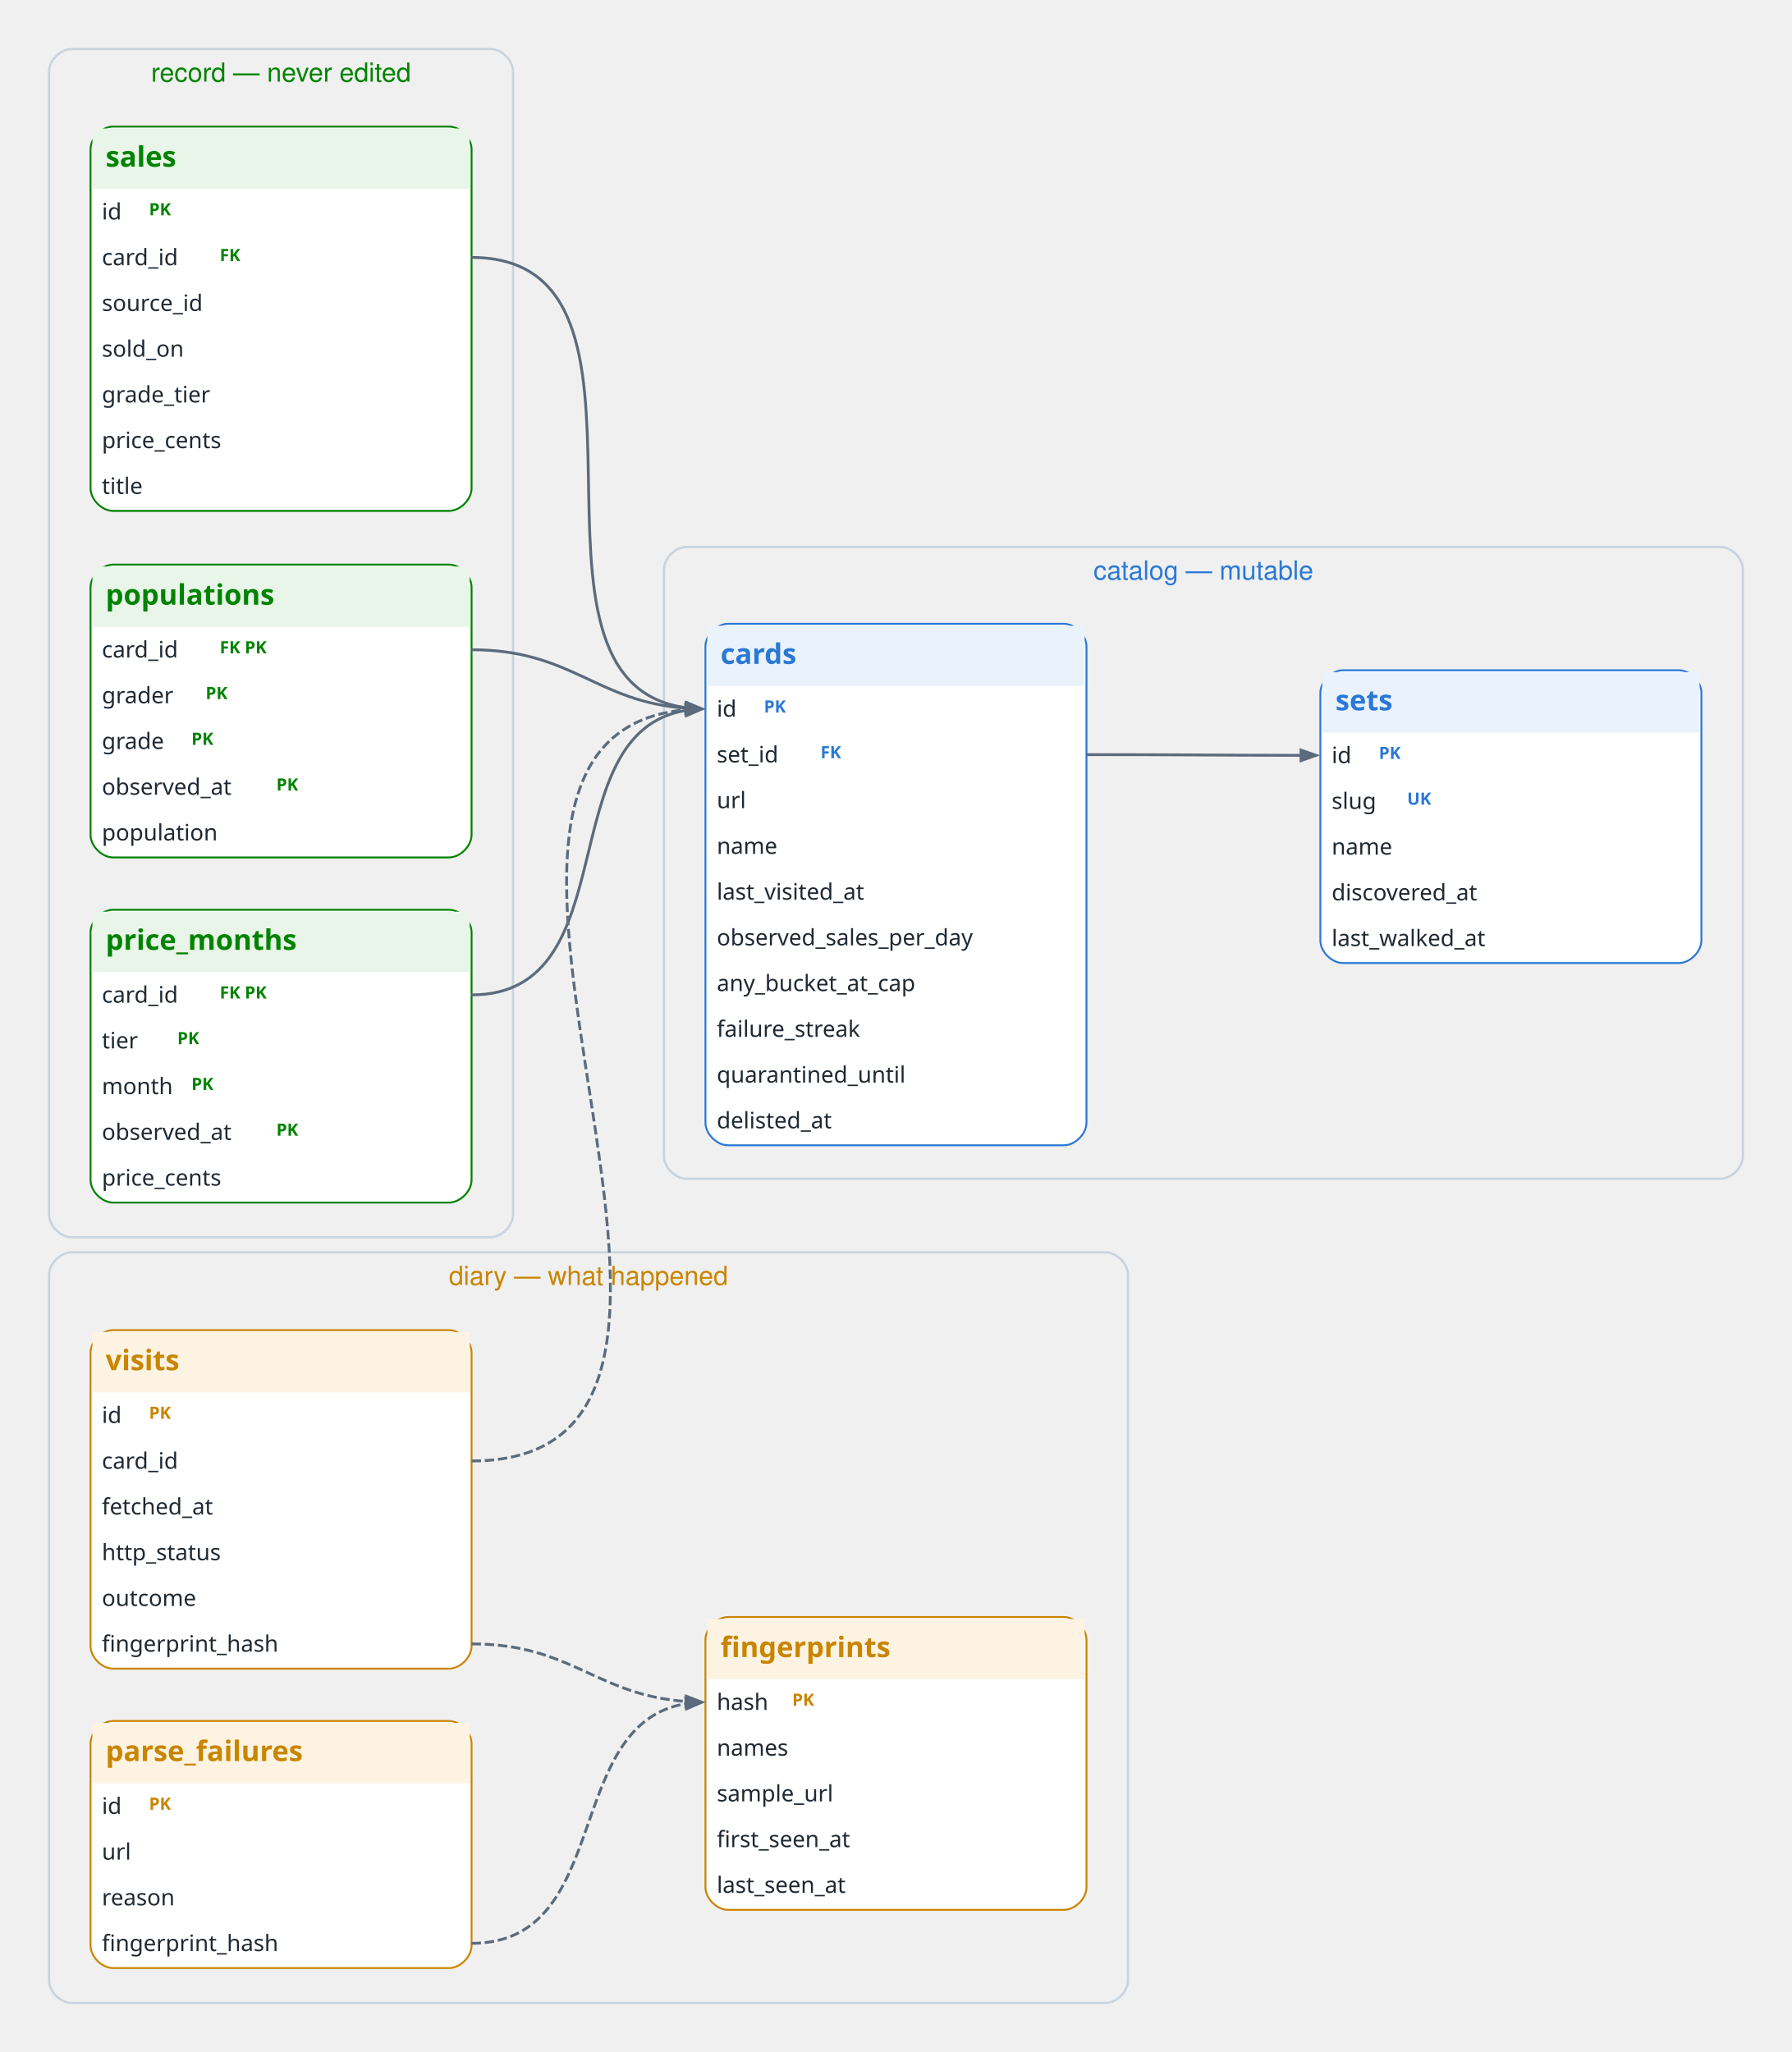
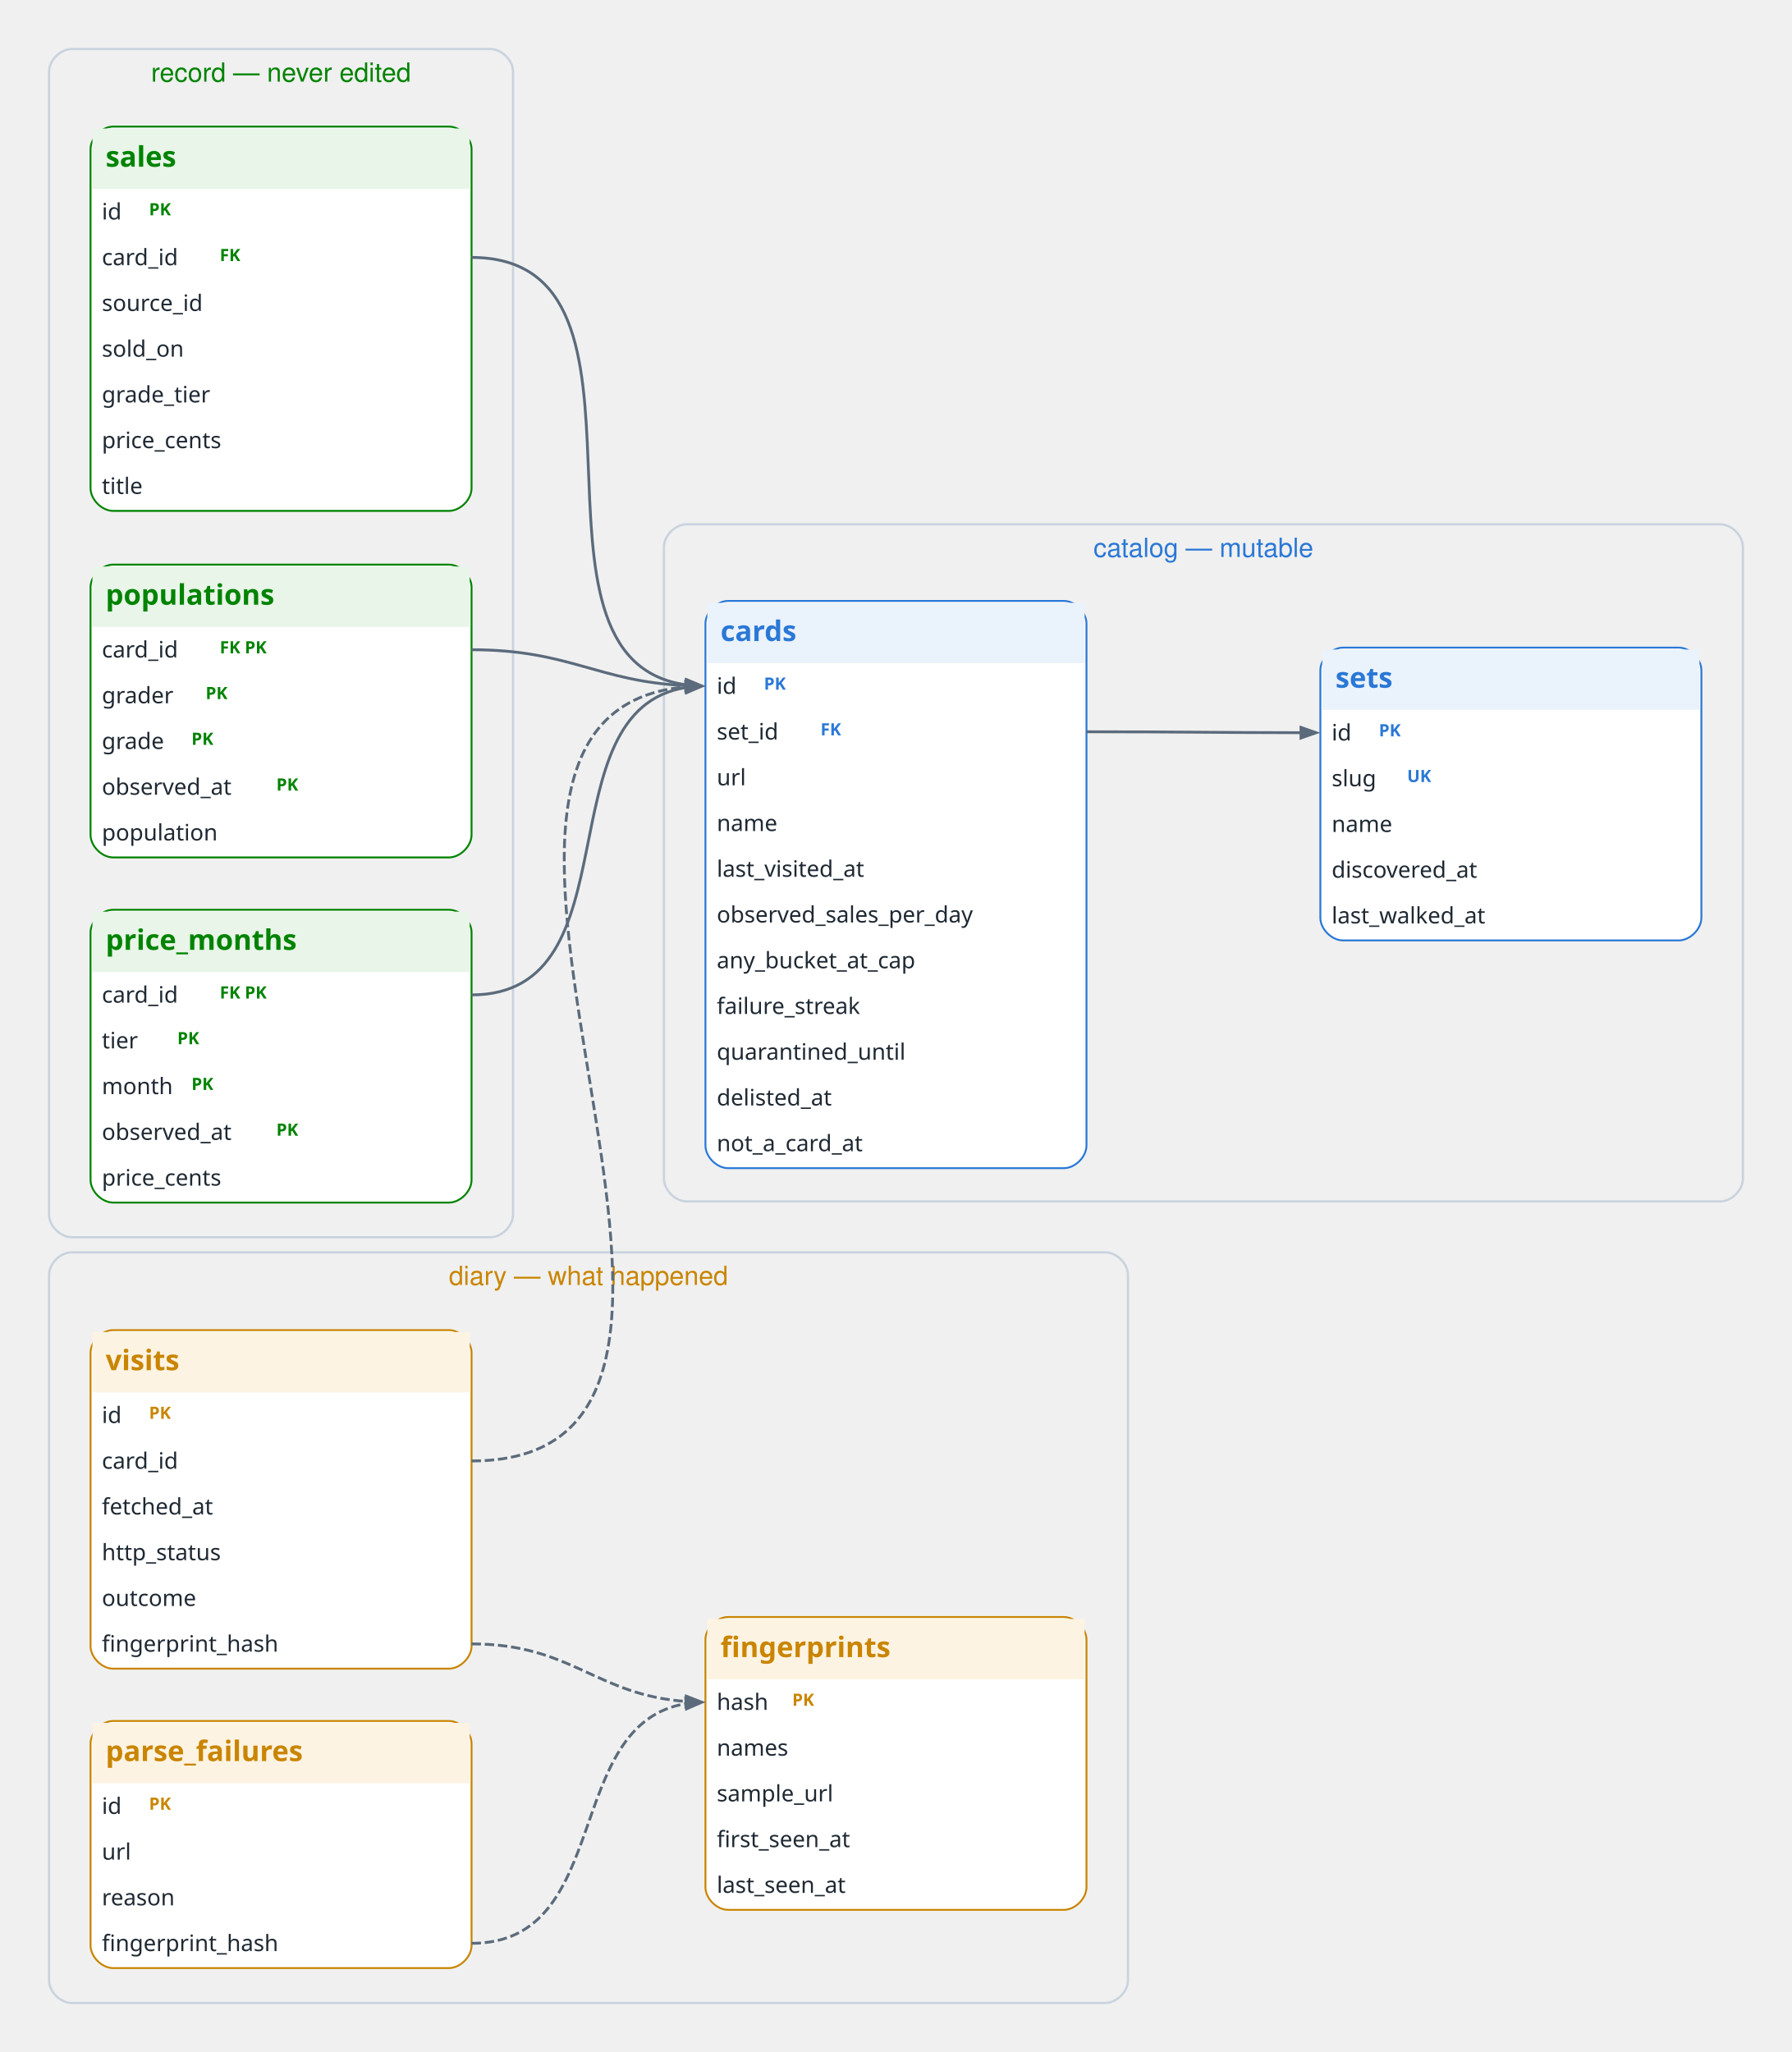
<svg xmlns="http://www.w3.org/2000/svg" width="950pt" height="1088pt" viewBox="0.00 0.00 950.00 1088.00">
  <g id="graph0" class="graph" transform="scale(1 1) rotate(0) translate(18 1070)">
    <g id="clust1" class="cluster">
      <path fill="none" stroke="#c9d3de" stroke-width="1.2" d="M20,-414C20,-414 242,-414 242,-414 248,-414 254,-420 254,-426 254,-426 254,-1032 254,-1032 254,-1038 248,-1044 242,-1044 242,-1044 20,-1044 20,-1044 14,-1044 8,-1038 8,-1032 8,-1032 8,-426 8,-426 8,-420 14,-414 20,-414" />
      <text xml:space="preserve" text-anchor="middle" x="131" y="-1026.7" font-family="Helvetica,sans-Serif" font-size="14.00" fill="#008300">record — never edited</text>
    </g>
    <g id="clust2" class="cluster">
-       <path fill="none" stroke="#c9d3de" stroke-width="1.2" d="M346,-445C346,-445 894,-445 894,-445 900,-445 906,-451 906,-457 906,-457 906,-768 906,-768 906,-774 900,-780 894,-780 894,-780 346,-780 346,-780 340,-780 334,-774 334,-768 334,-768 334,-457 334,-457 334,-451 340,-445 346,-445" />
-       <text xml:space="preserve" text-anchor="middle" x="620" y="-762.7" font-family="Helvetica,sans-Serif" font-size="14.00" fill="#2a78d6">catalog — mutable</text>
+       <path fill="none" stroke="#c9d3de" stroke-width="1.2" d="M346,-433C346,-433 894,-433 894,-433 900,-433 906,-439 906,-445 906,-445 906,-780 906,-780 906,-786 900,-792 894,-792 894,-792 346,-792 346,-792 340,-792 334,-786 334,-780 334,-780 334,-445 334,-445 334,-439 340,-433 346,-433" />
+       <text xml:space="preserve" text-anchor="middle" x="620" y="-774.7" font-family="Helvetica,sans-Serif" font-size="14.00" fill="#2a78d6">catalog — mutable</text>
    </g>
    <g id="clust3" class="cluster">
      <path fill="none" stroke="#c9d3de" stroke-width="1.2" d="M20,-8C20,-8 568,-8 568,-8 574,-8 580,-14 580,-20 580,-20 580,-394 580,-394 580,-400 574,-406 568,-406 568,-406 20,-406 20,-406 14,-406 8,-400 8,-394 8,-394 8,-20 8,-20 8,-14 14,-8 20,-8" />
      <text xml:space="preserve" text-anchor="middle" x="294" y="-388.7" font-family="Helvetica,sans-Serif" font-size="14.00" fill="#c98500">diary — what happened</text>
    </g>
    <g id="node1" class="node">
      <path fill="#ffffff" stroke="none" d="M42,-432.38C42,-432.38 220,-432.38 220,-432.38 226,-432.38 232,-438.38 232,-444.38 232,-444.38 232,-575.62 232,-575.62 232,-581.62 226,-587.62 220,-587.62 220,-587.62 42,-587.62 42,-587.62 36,-587.62 30,-581.62 30,-575.62 30,-575.62 30,-444.38 30,-444.38 30,-438.38 36,-432.38 42,-432.38" />
      <path fill="none" stroke="#008300" d="M42,-432.38C42,-432.38 220,-432.38 220,-432.38 226,-432.38 232,-438.38 232,-444.38 232,-444.38 232,-575.62 232,-575.62 232,-581.62 226,-587.62 220,-587.62 220,-587.62 42,-587.62 42,-587.62 36,-587.62 30,-581.62 30,-575.62 30,-575.62 30,-444.38 30,-444.38 30,-438.38 36,-432.38 42,-432.38" />
      <polygon fill="#e8f5e8" stroke="none" points="31,-554.62 31,-586.62 231,-586.62 231,-554.62 31,-554.62" />
      <text xml:space="preserve" text-anchor="start" x="38" y="-566.38" font-family="Menlo" font-weight="bold" font-size="15.00" fill="#008300">price_months</text>
      <text xml:space="preserve" text-anchor="start" x="36" y="-538.38" font-family="Menlo" font-size="12.00" fill="#1f2933">card_id</text>
      <text xml:space="preserve" text-anchor="start" x="98.5" y="-540.58" font-family="Menlo" font-weight="bold" font-size="9.00" fill="#008300">FK PK</text>
      <text xml:space="preserve" text-anchor="start" x="36" y="-514.12" font-family="Menlo" font-size="12.00" fill="#1f2933">tier</text>
      <text xml:space="preserve" text-anchor="start" x="76" y="-516.33" font-family="Menlo" font-weight="bold" font-size="9.00" fill="#008300">PK</text>
      <text xml:space="preserve" text-anchor="start" x="36" y="-489.88" font-family="Menlo" font-size="12.00" fill="#1f2933">month</text>
      <text xml:space="preserve" text-anchor="start" x="83.5" y="-492.07" font-family="Menlo" font-weight="bold" font-size="9.00" fill="#008300">PK</text>
      <text xml:space="preserve" text-anchor="start" x="36" y="-465.62" font-family="Menlo" font-size="12.00" fill="#1f2933">observed_at</text>
      <text xml:space="preserve" text-anchor="start" x="128.5" y="-467.82" font-family="Menlo" font-weight="bold" font-size="9.00" fill="#008300">PK</text>
      <text xml:space="preserve" text-anchor="start" x="36" y="-441.38" font-family="Menlo" font-size="12.00" fill="#1f2933">price_cents</text>
    </g>
    <g id="node5" class="node">
-       <path fill="#ffffff" stroke="none" d="M368,-462.75C368,-462.75 546,-462.75 546,-462.75 552,-462.75 558,-468.75 558,-474.75 558,-474.75 558,-727.25 558,-727.25 558,-733.25 552,-739.25 546,-739.25 546,-739.25 368,-739.25 368,-739.25 362,-739.25 356,-733.25 356,-727.25 356,-727.25 356,-474.75 356,-474.75 356,-468.75 362,-462.75 368,-462.75" />
-       <path fill="none" stroke="#2a78d6" d="M368,-462.75C368,-462.75 546,-462.75 546,-462.75 552,-462.75 558,-468.75 558,-474.75 558,-474.75 558,-727.25 558,-727.25 558,-733.25 552,-739.25 546,-739.25 546,-739.25 368,-739.25 368,-739.25 362,-739.25 356,-733.25 356,-727.25 356,-727.25 356,-474.75 356,-474.75 356,-468.75 362,-462.75 368,-462.75" />
-       <polygon fill="#eaf2fc" stroke="none" points="357,-706.25 357,-738.25 557,-738.25 557,-706.25 357,-706.25" />
-       <text xml:space="preserve" text-anchor="start" x="364" y="-718" font-family="Menlo" font-weight="bold" font-size="15.00" fill="#2a78d6">cards</text>
-       <text xml:space="preserve" text-anchor="start" x="362" y="-690" font-family="Menlo" font-size="12.00" fill="#1f2933">id</text>
-       <text xml:space="preserve" text-anchor="start" x="387" y="-692.2" font-family="Menlo" font-weight="bold" font-size="9.00" fill="#2a78d6">PK</text>
-       <text xml:space="preserve" text-anchor="start" x="362" y="-665.75" font-family="Menlo" font-size="12.00" fill="#1f2933">set_id</text>
-       <text xml:space="preserve" text-anchor="start" x="417" y="-667.95" font-family="Menlo" font-weight="bold" font-size="9.00" fill="#2a78d6">FK</text>
-       <text xml:space="preserve" text-anchor="start" x="362" y="-641.5" font-family="Menlo" font-size="12.00" fill="#1f2933">url</text>
-       <text xml:space="preserve" text-anchor="start" x="362" y="-617.25" font-family="Menlo" font-size="12.00" fill="#1f2933">name</text>
-       <text xml:space="preserve" text-anchor="start" x="362" y="-593" font-family="Menlo" font-size="12.00" fill="#1f2933">last_visited_at</text>
-       <text xml:space="preserve" text-anchor="start" x="362" y="-568.75" font-family="Menlo" font-size="12.00" fill="#1f2933">observed_sales_per_day</text>
-       <text xml:space="preserve" text-anchor="start" x="362" y="-544.5" font-family="Menlo" font-size="12.00" fill="#1f2933">any_bucket_at_cap</text>
-       <text xml:space="preserve" text-anchor="start" x="362" y="-520.25" font-family="Menlo" font-size="12.00" fill="#1f2933">failure_streak</text>
-       <text xml:space="preserve" text-anchor="start" x="362" y="-496" font-family="Menlo" font-size="12.00" fill="#1f2933">quarantined_until</text>
-       <text xml:space="preserve" text-anchor="start" x="362" y="-471.75" font-family="Menlo" font-size="12.00" fill="#1f2933">delisted_at</text>
+       <path fill="#ffffff" stroke="none" d="M368,-450.62C368,-450.62 546,-450.62 546,-450.62 552,-450.62 558,-456.62 558,-462.62 558,-462.62 558,-739.38 558,-739.38 558,-745.38 552,-751.38 546,-751.38 546,-751.38 368,-751.38 368,-751.38 362,-751.38 356,-745.38 356,-739.38 356,-739.38 356,-462.62 356,-462.62 356,-456.62 362,-450.62 368,-450.62" />
+       <path fill="none" stroke="#2a78d6" d="M368,-450.62C368,-450.62 546,-450.62 546,-450.62 552,-450.62 558,-456.62 558,-462.62 558,-462.62 558,-739.38 558,-739.38 558,-745.38 552,-751.38 546,-751.38 546,-751.38 368,-751.38 368,-751.38 362,-751.38 356,-745.38 356,-739.38 356,-739.38 356,-462.62 356,-462.62 356,-456.62 362,-450.62 368,-450.62" />
+       <polygon fill="#eaf2fc" stroke="none" points="357,-718.38 357,-750.38 557,-750.38 557,-718.38 357,-718.38" />
+       <text xml:space="preserve" text-anchor="start" x="364" y="-730.12" font-family="Menlo" font-weight="bold" font-size="15.00" fill="#2a78d6">cards</text>
+       <text xml:space="preserve" text-anchor="start" x="362" y="-702.12" font-family="Menlo" font-size="12.00" fill="#1f2933">id</text>
+       <text xml:space="preserve" text-anchor="start" x="387" y="-704.33" font-family="Menlo" font-weight="bold" font-size="9.00" fill="#2a78d6">PK</text>
+       <text xml:space="preserve" text-anchor="start" x="362" y="-677.88" font-family="Menlo" font-size="12.00" fill="#1f2933">set_id</text>
+       <text xml:space="preserve" text-anchor="start" x="417" y="-680.08" font-family="Menlo" font-weight="bold" font-size="9.00" fill="#2a78d6">FK</text>
+       <text xml:space="preserve" text-anchor="start" x="362" y="-653.62" font-family="Menlo" font-size="12.00" fill="#1f2933">url</text>
+       <text xml:space="preserve" text-anchor="start" x="362" y="-629.38" font-family="Menlo" font-size="12.00" fill="#1f2933">name</text>
+       <text xml:space="preserve" text-anchor="start" x="362" y="-605.12" font-family="Menlo" font-size="12.00" fill="#1f2933">last_visited_at</text>
+       <text xml:space="preserve" text-anchor="start" x="362" y="-580.88" font-family="Menlo" font-size="12.00" fill="#1f2933">observed_sales_per_day</text>
+       <text xml:space="preserve" text-anchor="start" x="362" y="-556.62" font-family="Menlo" font-size="12.00" fill="#1f2933">any_bucket_at_cap</text>
+       <text xml:space="preserve" text-anchor="start" x="362" y="-532.38" font-family="Menlo" font-size="12.00" fill="#1f2933">failure_streak</text>
+       <text xml:space="preserve" text-anchor="start" x="362" y="-508.12" font-family="Menlo" font-size="12.00" fill="#1f2933">quarantined_until</text>
+       <text xml:space="preserve" text-anchor="start" x="362" y="-483.88" font-family="Menlo" font-size="12.00" fill="#1f2933">delisted_at</text>
+       <text xml:space="preserve" text-anchor="start" x="362" y="-459.62" font-family="Menlo" font-size="12.00" fill="#1f2933">not_a_card_at</text>
    </g>
    <g id="edge2" class="edge">
-       <path fill="none" stroke="#5b6b7c" stroke-width="1.5" d="M232,-542.5C315.48,-542.5 272.83,-681.94 345.96,-693.38" />
-       <polygon fill="#5b6b7c" stroke="#5b6b7c" stroke-width="1.5" points="345.55,-696.16 353.74,-693.96 345.96,-690.57 345.55,-696.16" />
+       <path fill="none" stroke="#5b6b7c" stroke-width="1.5" d="M232,-542.5C319.72,-542.5 269.06,-693.71 345.97,-705.52" />
+       <polygon fill="#5b6b7c" stroke="#5b6b7c" stroke-width="1.5" points="345.55,-708.3 353.74,-706.09 345.96,-702.71 345.55,-708.3" />
    </g>
    <g id="node2" class="node">
      <path fill="#ffffff" stroke="none" d="M42,-615.38C42,-615.38 220,-615.38 220,-615.38 226,-615.38 232,-621.38 232,-627.38 232,-627.38 232,-758.62 232,-758.62 232,-764.62 226,-770.62 220,-770.62 220,-770.62 42,-770.62 42,-770.62 36,-770.62 30,-764.62 30,-758.62 30,-758.62 30,-627.38 30,-627.38 30,-621.38 36,-615.38 42,-615.38" />
      <path fill="none" stroke="#008300" d="M42,-615.38C42,-615.38 220,-615.38 220,-615.38 226,-615.38 232,-621.38 232,-627.38 232,-627.38 232,-758.62 232,-758.62 232,-764.62 226,-770.62 220,-770.62 220,-770.62 42,-770.62 42,-770.62 36,-770.62 30,-764.62 30,-758.62 30,-758.62 30,-627.38 30,-627.38 30,-621.38 36,-615.38 42,-615.38" />
      <polygon fill="#e8f5e8" stroke="none" points="31,-737.62 31,-769.62 231,-769.62 231,-737.62 31,-737.62" />
      <text xml:space="preserve" text-anchor="start" x="38" y="-749.38" font-family="Menlo" font-weight="bold" font-size="15.00" fill="#008300">populations</text>
      <text xml:space="preserve" text-anchor="start" x="36" y="-721.38" font-family="Menlo" font-size="12.00" fill="#1f2933">card_id</text>
      <text xml:space="preserve" text-anchor="start" x="98.5" y="-723.58" font-family="Menlo" font-weight="bold" font-size="9.00" fill="#008300">FK PK</text>
      <text xml:space="preserve" text-anchor="start" x="36" y="-697.12" font-family="Menlo" font-size="12.00" fill="#1f2933">grader</text>
      <text xml:space="preserve" text-anchor="start" x="91" y="-699.33" font-family="Menlo" font-weight="bold" font-size="9.00" fill="#008300">PK</text>
      <text xml:space="preserve" text-anchor="start" x="36" y="-672.88" font-family="Menlo" font-size="12.00" fill="#1f2933">grade</text>
      <text xml:space="preserve" text-anchor="start" x="83.5" y="-675.08" font-family="Menlo" font-weight="bold" font-size="9.00" fill="#008300">PK</text>
      <text xml:space="preserve" text-anchor="start" x="36" y="-648.62" font-family="Menlo" font-size="12.00" fill="#1f2933">observed_at</text>
      <text xml:space="preserve" text-anchor="start" x="128.5" y="-650.83" font-family="Menlo" font-weight="bold" font-size="9.00" fill="#008300">PK</text>
      <text xml:space="preserve" text-anchor="start" x="36" y="-624.38" font-family="Menlo" font-size="12.00" fill="#1f2933">population</text>
    </g>
    <g id="edge3" class="edge">
-       <path fill="none" stroke="#5b6b7c" stroke-width="1.5" d="M232,-725.5C285.29,-725.5 297.68,-697.92 345.86,-694.48" />
-       <polygon fill="#5b6b7c" stroke="#5b6b7c" stroke-width="1.5" points="345.83,-697.28 353.73,-694.2 345.64,-691.68 345.83,-697.28" />
+       <path fill="none" stroke="#5b6b7c" stroke-width="1.5" d="M232,-725.5C284.18,-725.5 298.44,-708.65 345.73,-706.48" />
+       <polygon fill="#5b6b7c" stroke="#5b6b7c" stroke-width="1.5" points="345.79,-709.28 353.73,-706.3 345.67,-703.68 345.79,-709.28" />
    </g>
    <g id="node3" class="node">
      <path fill="#ffffff" stroke="none" d="M42,-799.12C42,-799.12 220,-799.12 220,-799.12 226,-799.12 232,-805.12 232,-811.12 232,-811.12 232,-990.88 232,-990.88 232,-996.88 226,-1002.88 220,-1002.88 220,-1002.88 42,-1002.88 42,-1002.88 36,-1002.88 30,-996.88 30,-990.88 30,-990.88 30,-811.12 30,-811.12 30,-805.12 36,-799.12 42,-799.12" />
      <path fill="none" stroke="#008300" d="M42,-799.12C42,-799.12 220,-799.12 220,-799.12 226,-799.12 232,-805.12 232,-811.12 232,-811.12 232,-990.88 232,-990.88 232,-996.88 226,-1002.88 220,-1002.88 220,-1002.88 42,-1002.88 42,-1002.88 36,-1002.88 30,-996.88 30,-990.88 30,-990.88 30,-811.12 30,-811.12 30,-805.12 36,-799.12 42,-799.12" />
      <polygon fill="#e8f5e8" stroke="none" points="31,-969.88 31,-1001.88 231,-1001.88 231,-969.88 31,-969.88" />
      <text xml:space="preserve" text-anchor="start" x="38" y="-981.62" font-family="Menlo" font-weight="bold" font-size="15.00" fill="#008300">sales</text>
      <text xml:space="preserve" text-anchor="start" x="36" y="-953.62" font-family="Menlo" font-size="12.00" fill="#1f2933">id</text>
      <text xml:space="preserve" text-anchor="start" x="61" y="-955.83" font-family="Menlo" font-weight="bold" font-size="9.00" fill="#008300">PK</text>
      <text xml:space="preserve" text-anchor="start" x="36" y="-929.38" font-family="Menlo" font-size="12.00" fill="#1f2933">card_id</text>
      <text xml:space="preserve" text-anchor="start" x="98.5" y="-931.58" font-family="Menlo" font-weight="bold" font-size="9.00" fill="#008300">FK</text>
      <text xml:space="preserve" text-anchor="start" x="36" y="-905.12" font-family="Menlo" font-size="12.00" fill="#1f2933">source_id</text>
      <text xml:space="preserve" text-anchor="start" x="36" y="-880.88" font-family="Menlo" font-size="12.00" fill="#1f2933">sold_on</text>
      <text xml:space="preserve" text-anchor="start" x="36" y="-856.62" font-family="Menlo" font-size="12.00" fill="#1f2933">grade_tier</text>
      <text xml:space="preserve" text-anchor="start" x="36" y="-832.38" font-family="Menlo" font-size="12.00" fill="#1f2933">price_cents</text>
      <text xml:space="preserve" text-anchor="start" x="36" y="-808.12" font-family="Menlo" font-size="12.00" fill="#1f2933">title</text>
    </g>
    <g id="edge4" class="edge">
-       <path fill="none" stroke="#5b6b7c" stroke-width="1.5" d="M232,-933.5C348.19,-933.5 242.97,-708.4 345.75,-694.77" />
-       <polygon fill="#5b6b7c" stroke="#5b6b7c" stroke-width="1.5" points="345.93,-697.56 353.73,-694.27 345.57,-691.98 345.93,-697.56" />
+       <path fill="none" stroke="#5b6b7c" stroke-width="1.5" d="M232,-933.5C343.46,-933.5 247.36,-720.23 345.85,-706.9" />
+       <polygon fill="#5b6b7c" stroke="#5b6b7c" stroke-width="1.5" points="345.93,-709.7 353.73,-706.4 345.57,-704.11 345.93,-709.7" />
    </g>
    <g id="node4" class="node">
-       <path fill="#ffffff" stroke="none" d="M694,-559.38C694,-559.38 872,-559.38 872,-559.38 878,-559.38 884,-565.38 884,-571.38 884,-571.38 884,-702.62 884,-702.62 884,-708.62 878,-714.62 872,-714.62 872,-714.62 694,-714.62 694,-714.62 688,-714.62 682,-708.62 682,-702.62 682,-702.62 682,-571.38 682,-571.38 682,-565.38 688,-559.38 694,-559.38" />
-       <path fill="none" stroke="#2a78d6" d="M694,-559.38C694,-559.38 872,-559.38 872,-559.38 878,-559.38 884,-565.38 884,-571.38 884,-571.38 884,-702.62 884,-702.62 884,-708.62 878,-714.62 872,-714.62 872,-714.62 694,-714.62 694,-714.62 688,-714.62 682,-708.62 682,-702.62 682,-702.62 682,-571.38 682,-571.38 682,-565.38 688,-559.38 694,-559.38" />
-       <polygon fill="#eaf2fc" stroke="none" points="683,-681.62 683,-713.62 883,-713.62 883,-681.62 683,-681.62" />
-       <text xml:space="preserve" text-anchor="start" x="690" y="-693.38" font-family="Menlo" font-weight="bold" font-size="15.00" fill="#2a78d6">sets</text>
-       <text xml:space="preserve" text-anchor="start" x="688" y="-665.38" font-family="Menlo" font-size="12.00" fill="#1f2933">id</text>
-       <text xml:space="preserve" text-anchor="start" x="713" y="-667.58" font-family="Menlo" font-weight="bold" font-size="9.00" fill="#2a78d6">PK</text>
-       <text xml:space="preserve" text-anchor="start" x="688" y="-641.12" font-family="Menlo" font-size="12.00" fill="#1f2933">slug</text>
-       <text xml:space="preserve" text-anchor="start" x="728" y="-643.33" font-family="Menlo" font-weight="bold" font-size="9.00" fill="#2a78d6">UK</text>
-       <text xml:space="preserve" text-anchor="start" x="688" y="-616.88" font-family="Menlo" font-size="12.00" fill="#1f2933">name</text>
-       <text xml:space="preserve" text-anchor="start" x="688" y="-592.62" font-family="Menlo" font-size="12.00" fill="#1f2933">discovered_at</text>
-       <text xml:space="preserve" text-anchor="start" x="688" y="-568.38" font-family="Menlo" font-size="12.00" fill="#1f2933">last_walked_at</text>
+       <path fill="#ffffff" stroke="none" d="M694,-571.38C694,-571.38 872,-571.38 872,-571.38 878,-571.38 884,-577.38 884,-583.38 884,-583.38 884,-714.62 884,-714.62 884,-720.62 878,-726.62 872,-726.62 872,-726.62 694,-726.62 694,-726.62 688,-726.62 682,-720.62 682,-714.62 682,-714.62 682,-583.38 682,-583.38 682,-577.38 688,-571.38 694,-571.38" />
+       <path fill="none" stroke="#2a78d6" d="M694,-571.38C694,-571.38 872,-571.38 872,-571.38 878,-571.38 884,-577.38 884,-583.38 884,-583.38 884,-714.62 884,-714.62 884,-720.62 878,-726.62 872,-726.62 872,-726.62 694,-726.62 694,-726.62 688,-726.62 682,-720.62 682,-714.62 682,-714.62 682,-583.38 682,-583.38 682,-577.38 688,-571.38 694,-571.38" />
+       <polygon fill="#eaf2fc" stroke="none" points="683,-693.62 683,-725.62 883,-725.62 883,-693.62 683,-693.62" />
+       <text xml:space="preserve" text-anchor="start" x="690" y="-705.38" font-family="Menlo" font-weight="bold" font-size="15.00" fill="#2a78d6">sets</text>
+       <text xml:space="preserve" text-anchor="start" x="688" y="-677.38" font-family="Menlo" font-size="12.00" fill="#1f2933">id</text>
+       <text xml:space="preserve" text-anchor="start" x="713" y="-679.58" font-family="Menlo" font-weight="bold" font-size="9.00" fill="#2a78d6">PK</text>
+       <text xml:space="preserve" text-anchor="start" x="688" y="-653.12" font-family="Menlo" font-size="12.00" fill="#1f2933">slug</text>
+       <text xml:space="preserve" text-anchor="start" x="728" y="-655.33" font-family="Menlo" font-weight="bold" font-size="9.00" fill="#2a78d6">UK</text>
+       <text xml:space="preserve" text-anchor="start" x="688" y="-628.88" font-family="Menlo" font-size="12.00" fill="#1f2933">name</text>
+       <text xml:space="preserve" text-anchor="start" x="688" y="-604.62" font-family="Menlo" font-size="12.00" fill="#1f2933">discovered_at</text>
+       <text xml:space="preserve" text-anchor="start" x="688" y="-580.38" font-family="Menlo" font-size="12.00" fill="#1f2933">last_walked_at</text>
    </g>
    <g id="edge1" class="edge">
-       <path fill="none" stroke="#5b6b7c" stroke-width="1.5" d="M558,-669.88C609.56,-669.88 624.94,-669.55 671.84,-669.5" />
-       <polygon fill="#5b6b7c" stroke="#5b6b7c" stroke-width="1.5" points="671.73,-672.3 679.73,-669.5 671.73,-666.7 671.73,-672.3" />
+       <path fill="none" stroke="#5b6b7c" stroke-width="1.5" d="M558,-682C609.56,-682 624.94,-681.56 671.84,-681.51" />
+       <polygon fill="#5b6b7c" stroke="#5b6b7c" stroke-width="1.5" points="671.73,-684.31 679.73,-681.5 671.73,-678.71 671.73,-684.31" />
    </g>
    <g id="node6" class="node">
      <path fill="#ffffff" stroke="none" d="M42,-185.25C42,-185.25 220,-185.25 220,-185.25 226,-185.25 232,-191.25 232,-197.25 232,-197.25 232,-352.75 232,-352.75 232,-358.75 226,-364.75 220,-364.75 220,-364.75 42,-364.75 42,-364.75 36,-364.75 30,-358.75 30,-352.75 30,-352.75 30,-197.25 30,-197.25 30,-191.25 36,-185.25 42,-185.25" />
      <path fill="none" stroke="#c98500" d="M42,-185.25C42,-185.25 220,-185.25 220,-185.25 226,-185.25 232,-191.25 232,-197.25 232,-197.25 232,-352.75 232,-352.75 232,-358.75 226,-364.75 220,-364.75 220,-364.75 42,-364.75 42,-364.75 36,-364.75 30,-358.75 30,-352.75 30,-352.75 30,-197.25 30,-197.25 30,-191.25 36,-185.25 42,-185.25" />
      <polygon fill="#fdf3e2" stroke="none" points="31,-331.75 31,-363.75 231,-363.75 231,-331.75 31,-331.75" />
      <text xml:space="preserve" text-anchor="start" x="38" y="-343.5" font-family="Menlo" font-weight="bold" font-size="15.00" fill="#c98500">visits</text>
      <text xml:space="preserve" text-anchor="start" x="36" y="-315.5" font-family="Menlo" font-size="12.00" fill="#1f2933">id</text>
      <text xml:space="preserve" text-anchor="start" x="61" y="-317.7" font-family="Menlo" font-weight="bold" font-size="9.00" fill="#c98500">PK</text>
      <text xml:space="preserve" text-anchor="start" x="36" y="-291.25" font-family="Menlo" font-size="12.00" fill="#1f2933">card_id</text>
      <text xml:space="preserve" text-anchor="start" x="36" y="-267" font-family="Menlo" font-size="12.00" fill="#1f2933">fetched_at</text>
      <text xml:space="preserve" text-anchor="start" x="36" y="-242.75" font-family="Menlo" font-size="12.00" fill="#1f2933">http_status</text>
      <text xml:space="preserve" text-anchor="start" x="36" y="-218.5" font-family="Menlo" font-size="12.00" fill="#1f2933">outcome</text>
      <text xml:space="preserve" text-anchor="start" x="36" y="-194.25" font-family="Menlo" font-size="12.00" fill="#1f2933">fingerprint_hash</text>
    </g>
    <g id="edge5" class="edge">
-       <path fill="none" stroke="#5b6b7c" stroke-width="1.5" stroke-dasharray="5,2" d="M232,-295.38C414.15,-295.38 179.43,-679.46 346.11,-693.72" />
-       <polygon fill="#5b6b7c" stroke="#5b6b7c" stroke-width="1.5" points="345.62,-696.5 353.73,-694.03 345.85,-690.91 345.62,-696.5" />
+       <path fill="none" stroke="#5b6b7c" stroke-width="1.5" stroke-dasharray="5,2" d="M232,-295.38C419.21,-295.38 174.66,-691.14 345.84,-705.83" />
+       <polygon fill="#5b6b7c" stroke="#5b6b7c" stroke-width="1.5" points="345.62,-708.62 353.73,-706.16 345.85,-703.03 345.62,-708.62" />
    </g>
    <g id="node7" class="node">
      <path fill="#ffffff" stroke="none" d="M368,-57.38C368,-57.38 546,-57.38 546,-57.38 552,-57.38 558,-63.38 558,-69.38 558,-69.38 558,-200.62 558,-200.62 558,-206.62 552,-212.62 546,-212.62 546,-212.62 368,-212.62 368,-212.62 362,-212.62 356,-206.62 356,-200.62 356,-200.62 356,-69.38 356,-69.38 356,-63.37 362,-57.38 368,-57.38" />
      <path fill="none" stroke="#c98500" d="M368,-57.38C368,-57.38 546,-57.38 546,-57.38 552,-57.38 558,-63.38 558,-69.38 558,-69.38 558,-200.62 558,-200.62 558,-206.62 552,-212.62 546,-212.62 546,-212.62 368,-212.62 368,-212.62 362,-212.62 356,-206.62 356,-200.62 356,-200.62 356,-69.38 356,-69.38 356,-63.37 362,-57.38 368,-57.38" />
      <polygon fill="#fdf3e2" stroke="none" points="357,-179.62 357,-211.62 557,-211.62 557,-179.62 357,-179.62" />
      <text xml:space="preserve" text-anchor="start" x="364" y="-191.38" font-family="Menlo" font-weight="bold" font-size="15.00" fill="#c98500">fingerprints</text>
      <text xml:space="preserve" text-anchor="start" x="362" y="-163.38" font-family="Menlo" font-size="12.00" fill="#1f2933">hash</text>
      <text xml:space="preserve" text-anchor="start" x="402" y="-165.57" font-family="Menlo" font-weight="bold" font-size="9.00" fill="#c98500">PK</text>
      <text xml:space="preserve" text-anchor="start" x="362" y="-139.12" font-family="Menlo" font-size="12.00" fill="#1f2933">names</text>
      <text xml:space="preserve" text-anchor="start" x="362" y="-114.88" font-family="Menlo" font-size="12.00" fill="#1f2933">sample_url</text>
      <text xml:space="preserve" text-anchor="start" x="362" y="-90.62" font-family="Menlo" font-size="12.00" fill="#1f2933">first_seen_at</text>
      <text xml:space="preserve" text-anchor="start" x="362" y="-66.38" font-family="Menlo" font-size="12.00" fill="#1f2933">last_seen_at</text>
    </g>
    <g id="edge6" class="edge">
      <path fill="none" stroke="#5b6b7c" stroke-width="1.5" stroke-dasharray="5,2" d="M232,-198.38C285.24,-198.38 297.72,-171.24 345.87,-167.85" />
      <polygon fill="#5b6b7c" stroke="#5b6b7c" stroke-width="1.5" points="345.83,-170.65 353.73,-167.58 345.64,-165.05 345.83,-170.65" />
    </g>
    <g id="node8" class="node">
      <path fill="#ffffff" stroke="none" d="M42,-26.5C42,-26.5 220,-26.5 220,-26.5 226,-26.5 232,-32.5 232,-38.5 232,-38.5 232,-145.5 232,-145.5 232,-151.5 226,-157.5 220,-157.5 220,-157.5 42,-157.5 42,-157.5 36,-157.5 30,-151.5 30,-145.5 30,-145.5 30,-38.5 30,-38.5 30,-32.5 36,-26.5 42,-26.5" />
      <path fill="none" stroke="#c98500" d="M42,-26.5C42,-26.5 220,-26.5 220,-26.5 226,-26.5 232,-32.5 232,-38.5 232,-38.5 232,-145.5 232,-145.5 232,-151.5 226,-157.5 220,-157.5 220,-157.5 42,-157.5 42,-157.5 36,-157.5 30,-151.5 30,-145.5 30,-145.5 30,-38.5 30,-38.5 30,-32.5 36,-26.5 42,-26.5" />
      <polygon fill="#fdf3e2" stroke="none" points="31,-124.5 31,-156.5 231,-156.5 231,-124.5 31,-124.5" />
      <text xml:space="preserve" text-anchor="start" x="38" y="-136.25" font-family="Menlo" font-weight="bold" font-size="15.00" fill="#c98500">parse_failures</text>
      <text xml:space="preserve" text-anchor="start" x="36" y="-108.25" font-family="Menlo" font-size="12.00" fill="#1f2933">id</text>
      <text xml:space="preserve" text-anchor="start" x="61" y="-110.45" font-family="Menlo" font-weight="bold" font-size="9.00" fill="#c98500">PK</text>
      <text xml:space="preserve" text-anchor="start" x="36" y="-84" font-family="Menlo" font-size="12.00" fill="#1f2933">url</text>
      <text xml:space="preserve" text-anchor="start" x="36" y="-59.75" font-family="Menlo" font-size="12.00" fill="#1f2933">reason</text>
      <text xml:space="preserve" text-anchor="start" x="36" y="-35.5" font-family="Menlo" font-size="12.00" fill="#1f2933">fingerprint_hash</text>
    </g>
    <g id="edge7" class="edge">
      <path fill="none" stroke="#5b6b7c" stroke-width="1.5" stroke-dasharray="5,2" d="M232,-39.62C307.61,-39.63 279.69,-156.27 346,-166.75" />
      <polygon fill="#5b6b7c" stroke="#5b6b7c" stroke-width="1.5" points="345.55,-169.52 353.74,-167.33 345.97,-163.94 345.55,-169.52" />
    </g>
  </g>
</svg>
